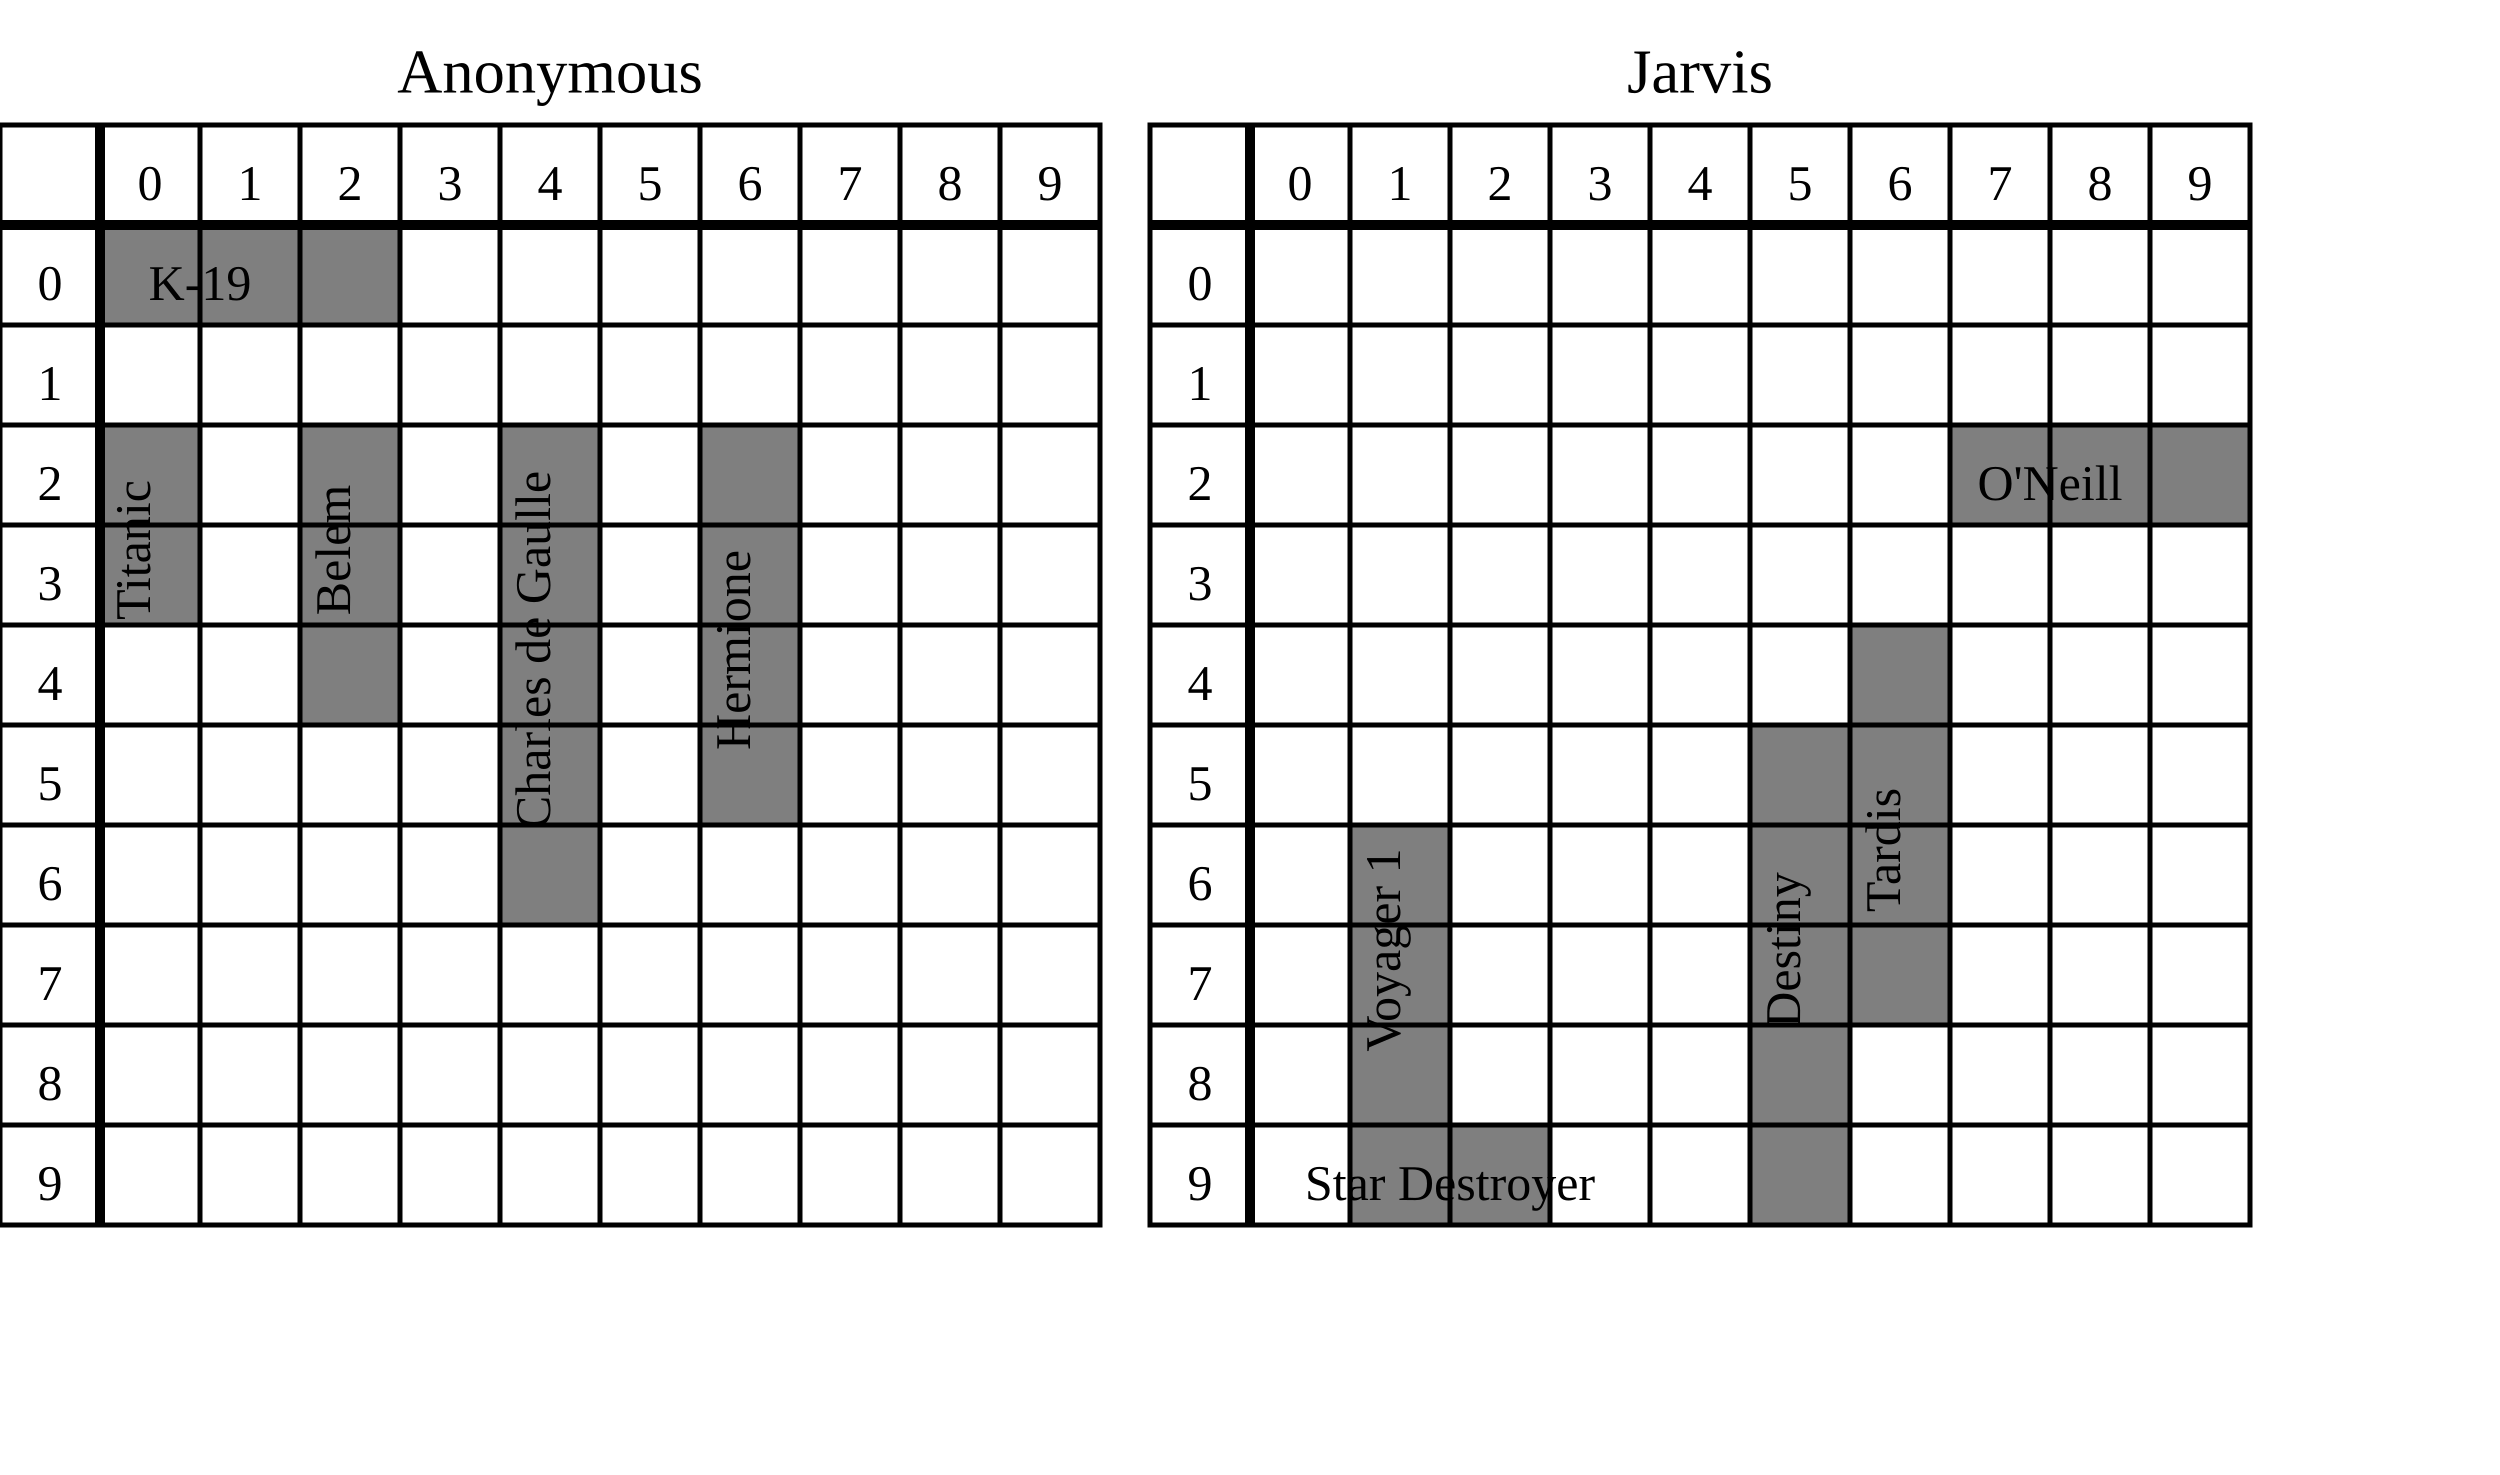
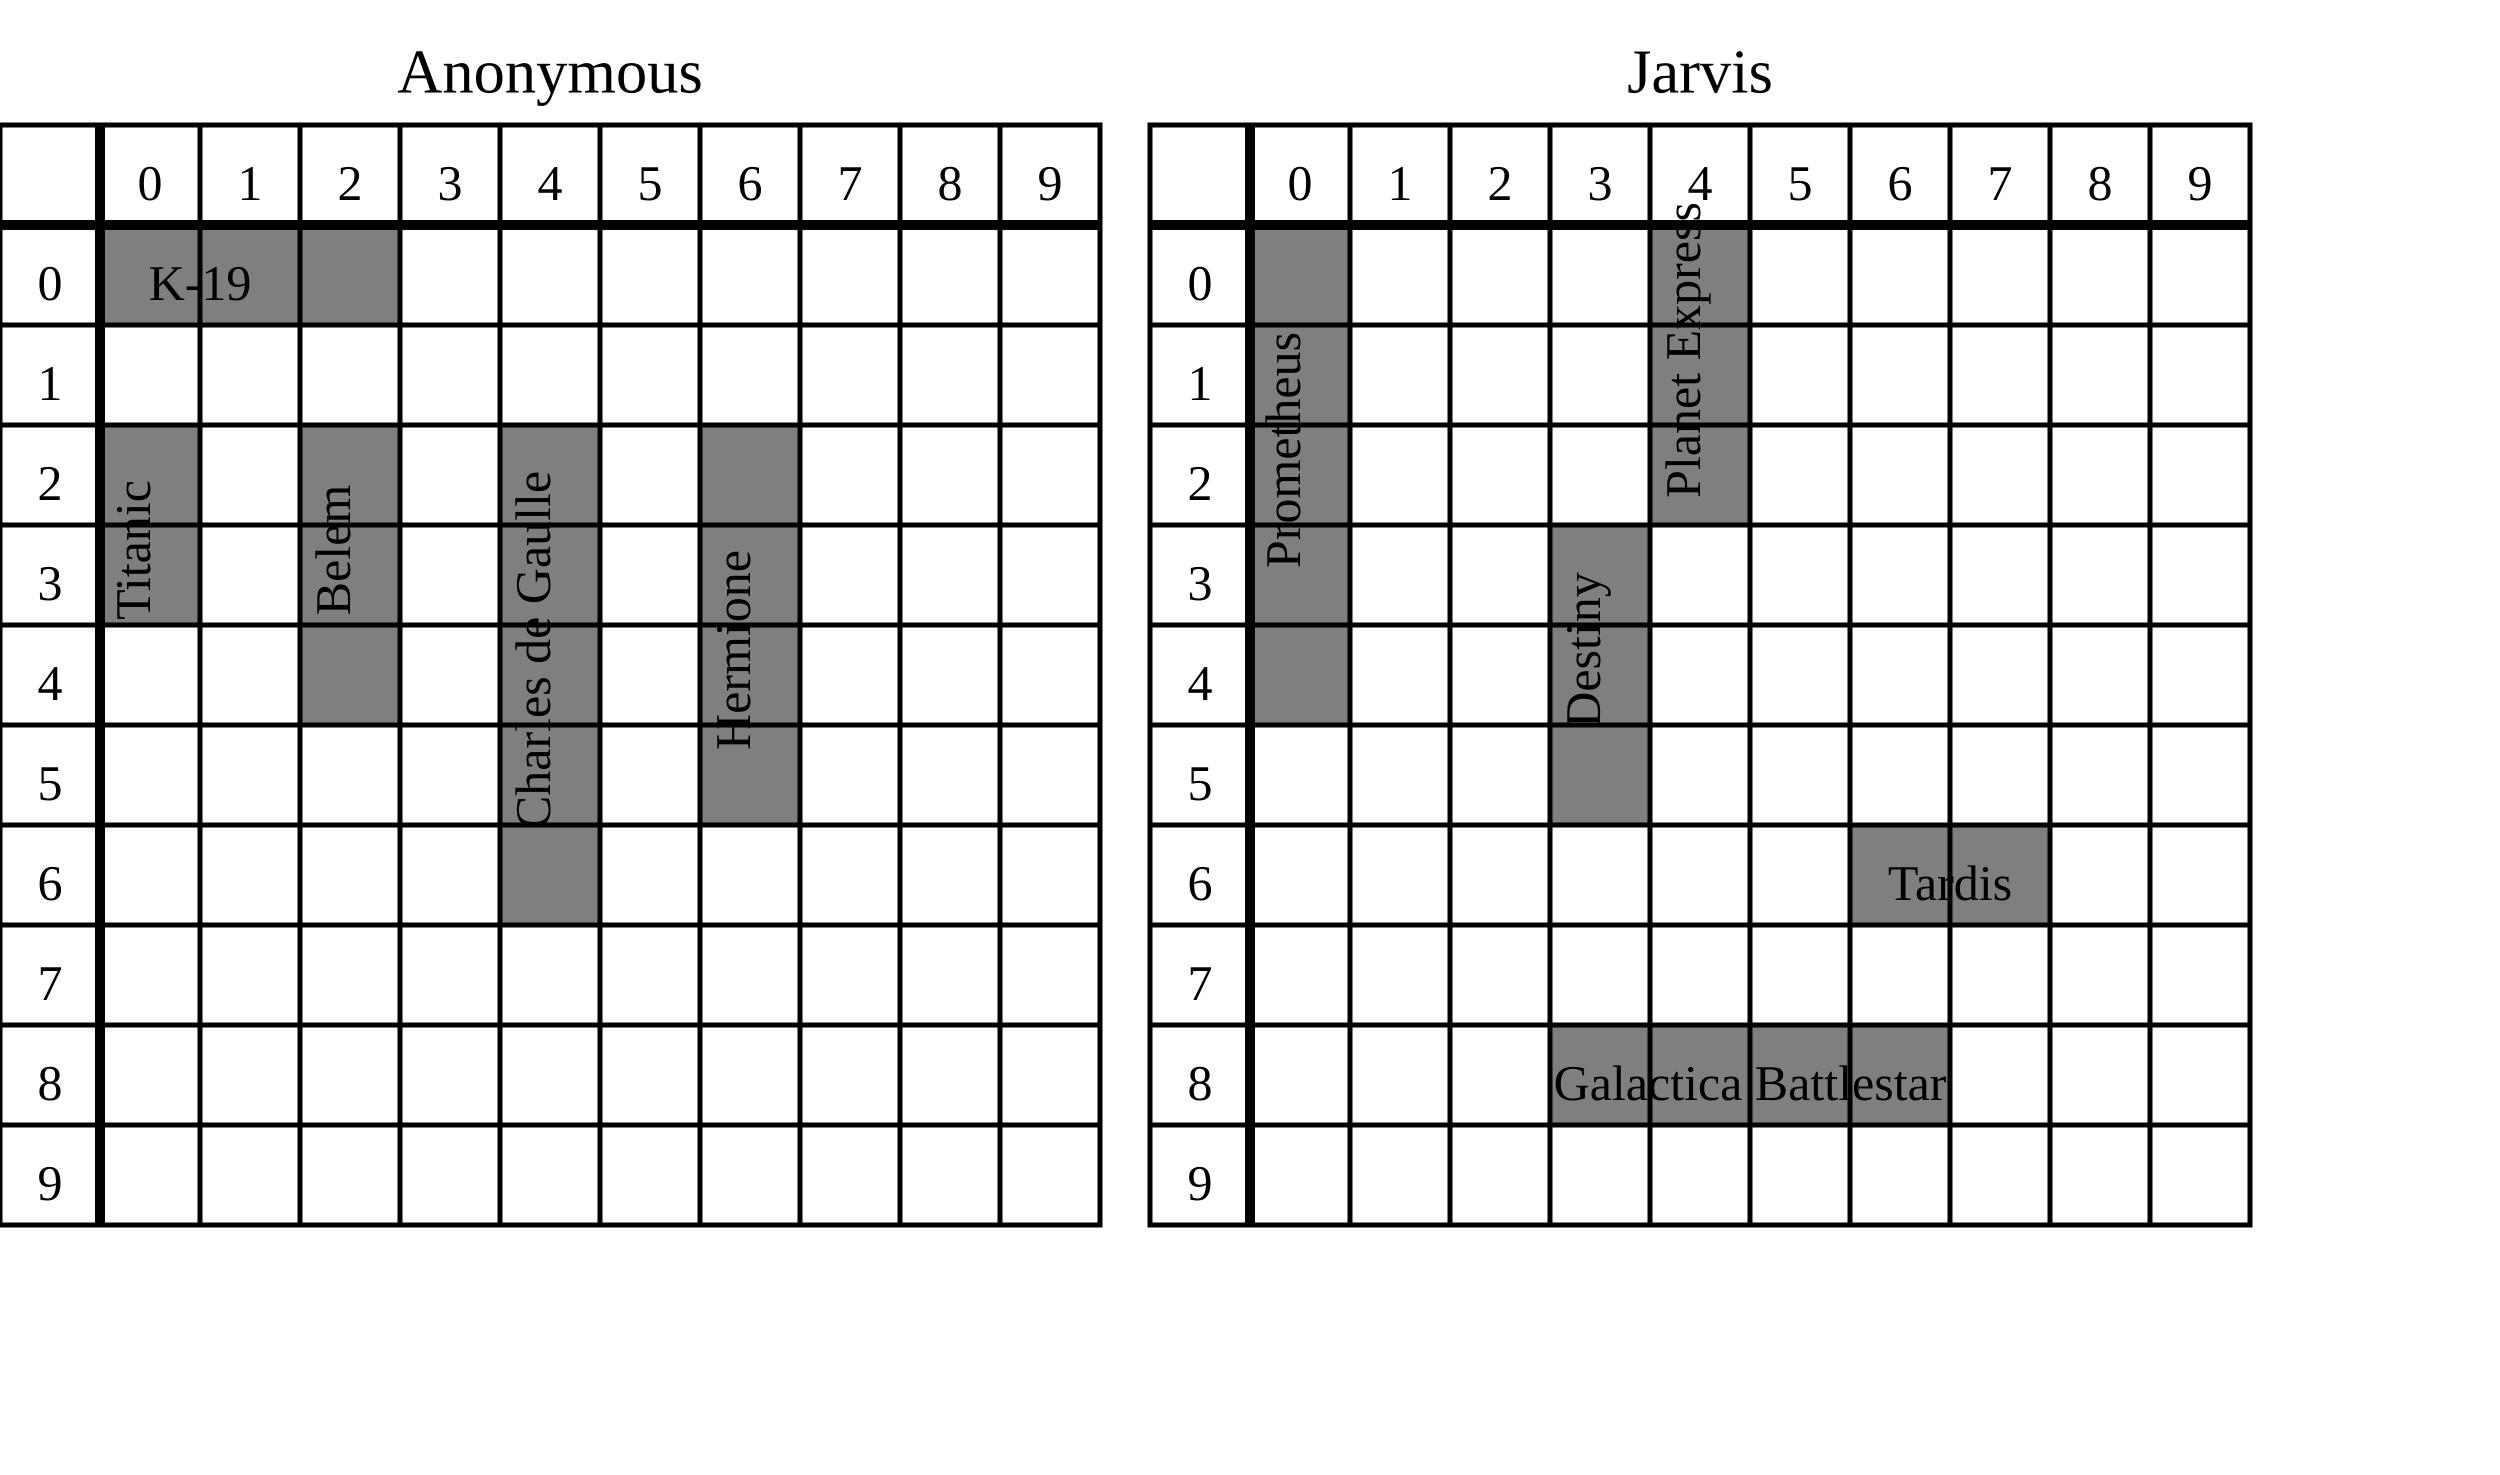
<svg xmlns="http://www.w3.org/2000/svg" version="1.1" width="1000" height="590">
  <text x="220" y="25" transform="translate(0, 12) " alignment-baseline="central" fill="" text-anchor="middle" font-size="25">Anonymous</text>
  <g transform="translate(0, 50)">
    <g>
      <rect x="0" y="0" width="440" height="440" style="fill:rgb(255,255,255);stroke-width:2;stroke:rgb(0,0,0)" />
      <line x1="40" y1="0" x2="40" y2="440" style="stroke:rgb(0,0,0);stroke-width:4" />
      <line x1="0" y1="40" x2="440" y2="40" style="stroke:rgb(0,0,0);stroke-width:4" />
      <line x1="80" y1="0" x2="80" y2="440" style="stroke:rgb(0,0,0);stroke-width:2" />
      <line x1="0" y1="80" x2="440" y2="80" style="stroke:rgb(0,0,0);stroke-width:2" />
      <line x1="120" y1="0" x2="120" y2="440" style="stroke:rgb(0,0,0);stroke-width:2" />
      <line x1="0" y1="120" x2="440" y2="120" style="stroke:rgb(0,0,0);stroke-width:2" />
      <line x1="160" y1="0" x2="160" y2="440" style="stroke:rgb(0,0,0);stroke-width:2" />
      <line x1="0" y1="160" x2="440" y2="160" style="stroke:rgb(0,0,0);stroke-width:2" />
      <line x1="200" y1="0" x2="200" y2="440" style="stroke:rgb(0,0,0);stroke-width:2" />
      <line x1="0" y1="200" x2="440" y2="200" style="stroke:rgb(0,0,0);stroke-width:2" />
      <line x1="240" y1="0" x2="240" y2="440" style="stroke:rgb(0,0,0);stroke-width:2" />
      <line x1="0" y1="240" x2="440" y2="240" style="stroke:rgb(0,0,0);stroke-width:2" />
      <line x1="280" y1="0" x2="280" y2="440" style="stroke:rgb(0,0,0);stroke-width:2" />
      <line x1="0" y1="280" x2="440" y2="280" style="stroke:rgb(0,0,0);stroke-width:2" />
      <line x1="320" y1="0" x2="320" y2="440" style="stroke:rgb(0,0,0);stroke-width:2" />
      <line x1="0" y1="320" x2="440" y2="320" style="stroke:rgb(0,0,0);stroke-width:2" />
      <line x1="360" y1="0" x2="360" y2="440" style="stroke:rgb(0,0,0);stroke-width:2" />
      <line x1="0" y1="360" x2="440" y2="360" style="stroke:rgb(0,0,0);stroke-width:2" />
      <line x1="400" y1="0" x2="400" y2="440" style="stroke:rgb(0,0,0);stroke-width:2" />
      <line x1="0" y1="400" x2="440" y2="400" style="stroke:rgb(0,0,0);stroke-width:2" />
      <text x="60" y="20" transform="translate(0, 10) " alignment-baseline="central" fill="" text-anchor="middle" font-size="20">0</text>
      <text x="20" y="60" transform="translate(0, 10) " alignment-baseline="central" fill="" text-anchor="middle" font-size="20">0</text>
      <text x="100" y="20" transform="translate(0, 10) " alignment-baseline="central" fill="" text-anchor="middle" font-size="20">1</text>
      <text x="20" y="100" transform="translate(0, 10) " alignment-baseline="central" fill="" text-anchor="middle" font-size="20">1</text>
      <text x="140" y="20" transform="translate(0, 10) " alignment-baseline="central" fill="" text-anchor="middle" font-size="20">2</text>
      <text x="20" y="140" transform="translate(0, 10) " alignment-baseline="central" fill="" text-anchor="middle" font-size="20">2</text>
      <text x="180" y="20" transform="translate(0, 10) " alignment-baseline="central" fill="" text-anchor="middle" font-size="20">3</text>
      <text x="20" y="180" transform="translate(0, 10) " alignment-baseline="central" fill="" text-anchor="middle" font-size="20">3</text>
      <text x="220" y="20" transform="translate(0, 10) " alignment-baseline="central" fill="" text-anchor="middle" font-size="20">4</text>
      <text x="20" y="220" transform="translate(0, 10) " alignment-baseline="central" fill="" text-anchor="middle" font-size="20">4</text>
      <text x="260" y="20" transform="translate(0, 10) " alignment-baseline="central" fill="" text-anchor="middle" font-size="20">5</text>
      <text x="20" y="260" transform="translate(0, 10) " alignment-baseline="central" fill="" text-anchor="middle" font-size="20">5</text>
      <text x="300" y="20" transform="translate(0, 10) " alignment-baseline="central" fill="" text-anchor="middle" font-size="20">6</text>
      <text x="20" y="300" transform="translate(0, 10) " alignment-baseline="central" fill="" text-anchor="middle" font-size="20">6</text>
      <text x="340" y="20" transform="translate(0, 10) " alignment-baseline="central" fill="" text-anchor="middle" font-size="20">7</text>
      <text x="20" y="340" transform="translate(0, 10) " alignment-baseline="central" fill="" text-anchor="middle" font-size="20">7</text>
      <text x="380" y="20" transform="translate(0, 10) " alignment-baseline="central" fill="" text-anchor="middle" font-size="20">8</text>
      <text x="20" y="380" transform="translate(0, 10) " alignment-baseline="central" fill="" text-anchor="middle" font-size="20">8</text>
      <text x="420" y="20" transform="translate(0, 10) " alignment-baseline="central" fill="" text-anchor="middle" font-size="20">9</text>
      <text x="20" y="420" transform="translate(0, 10) " alignment-baseline="central" fill="" text-anchor="middle" font-size="20">9</text>
    </g>
    <rect x="280" y="120" width="40" height="160" style="fill:rgb(0,0,0);fill-opacity:0.5;" />
    <text x="300" y="200" transform="translate(0, 10) rotate(-90, 300, 200)" alignment-baseline="central" fill="" text-anchor="middle" font-size="20">Hermione</text>
    <rect x="40" y="40" width="120" height="40" style="fill:rgb(0,0,0);fill-opacity:0.5;" />
    <text x="80" y="60" transform="translate(0, 10) " alignment-baseline="central" fill="" text-anchor="middle" font-size="20">K-19</text>
    <rect x="40" y="120" width="40" height="80" style="fill:rgb(0,0,0);fill-opacity:0.5;" />
    <text x="60" y="160" transform="translate(0, 10) rotate(-90, 60, 160)" alignment-baseline="central" fill="" text-anchor="middle" font-size="20">Titanic</text>
    <rect x="120" y="120" width="40" height="120" style="fill:rgb(0,0,0);fill-opacity:0.5;" />
    <text x="140" y="160" transform="translate(0, 10) rotate(-90, 140, 160)" alignment-baseline="central" fill="" text-anchor="middle" font-size="20">Belem</text>
    <rect x="200" y="120" width="40" height="200" style="fill:rgb(0,0,0);fill-opacity:0.5;" />
    <text x="220" y="200" transform="translate(0, 10) rotate(-90, 220, 200)" alignment-baseline="central" fill="" text-anchor="middle" font-size="20">Charles de Gaulle</text>
  </g>
  <text x="680" y="25" transform="translate(0, 12) " alignment-baseline="central" fill="" text-anchor="middle" font-size="25">Jarvis</text>
  <g transform="translate(460, 50)">
    <g>
      <rect x="0" y="0" width="440" height="440" style="fill:rgb(255,255,255);stroke-width:2;stroke:rgb(0,0,0)" />
      <line x1="40" y1="0" x2="40" y2="440" style="stroke:rgb(0,0,0);stroke-width:4" />
      <line x1="0" y1="40" x2="440" y2="40" style="stroke:rgb(0,0,0);stroke-width:4" />
      <line x1="80" y1="0" x2="80" y2="440" style="stroke:rgb(0,0,0);stroke-width:2" />
      <line x1="0" y1="80" x2="440" y2="80" style="stroke:rgb(0,0,0);stroke-width:2" />
      <line x1="120" y1="0" x2="120" y2="440" style="stroke:rgb(0,0,0);stroke-width:2" />
      <line x1="0" y1="120" x2="440" y2="120" style="stroke:rgb(0,0,0);stroke-width:2" />
      <line x1="160" y1="0" x2="160" y2="440" style="stroke:rgb(0,0,0);stroke-width:2" />
      <line x1="0" y1="160" x2="440" y2="160" style="stroke:rgb(0,0,0);stroke-width:2" />
      <line x1="200" y1="0" x2="200" y2="440" style="stroke:rgb(0,0,0);stroke-width:2" />
      <line x1="0" y1="200" x2="440" y2="200" style="stroke:rgb(0,0,0);stroke-width:2" />
      <line x1="240" y1="0" x2="240" y2="440" style="stroke:rgb(0,0,0);stroke-width:2" />
      <line x1="0" y1="240" x2="440" y2="240" style="stroke:rgb(0,0,0);stroke-width:2" />
      <line x1="280" y1="0" x2="280" y2="440" style="stroke:rgb(0,0,0);stroke-width:2" />
      <line x1="0" y1="280" x2="440" y2="280" style="stroke:rgb(0,0,0);stroke-width:2" />
      <line x1="320" y1="0" x2="320" y2="440" style="stroke:rgb(0,0,0);stroke-width:2" />
      <line x1="0" y1="320" x2="440" y2="320" style="stroke:rgb(0,0,0);stroke-width:2" />
      <line x1="360" y1="0" x2="360" y2="440" style="stroke:rgb(0,0,0);stroke-width:2" />
      <line x1="0" y1="360" x2="440" y2="360" style="stroke:rgb(0,0,0);stroke-width:2" />
      <line x1="400" y1="0" x2="400" y2="440" style="stroke:rgb(0,0,0);stroke-width:2" />
      <line x1="0" y1="400" x2="440" y2="400" style="stroke:rgb(0,0,0);stroke-width:2" />
      <text x="60" y="20" transform="translate(0, 10) " alignment-baseline="central" fill="" text-anchor="middle" font-size="20">0</text>
      <text x="20" y="60" transform="translate(0, 10) " alignment-baseline="central" fill="" text-anchor="middle" font-size="20">0</text>
      <text x="100" y="20" transform="translate(0, 10) " alignment-baseline="central" fill="" text-anchor="middle" font-size="20">1</text>
      <text x="20" y="100" transform="translate(0, 10) " alignment-baseline="central" fill="" text-anchor="middle" font-size="20">1</text>
      <text x="140" y="20" transform="translate(0, 10) " alignment-baseline="central" fill="" text-anchor="middle" font-size="20">2</text>
      <text x="20" y="140" transform="translate(0, 10) " alignment-baseline="central" fill="" text-anchor="middle" font-size="20">2</text>
      <text x="180" y="20" transform="translate(0, 10) " alignment-baseline="central" fill="" text-anchor="middle" font-size="20">3</text>
      <text x="20" y="180" transform="translate(0, 10) " alignment-baseline="central" fill="" text-anchor="middle" font-size="20">3</text>
      <text x="220" y="20" transform="translate(0, 10) " alignment-baseline="central" fill="" text-anchor="middle" font-size="20">4</text>
      <text x="20" y="220" transform="translate(0, 10) " alignment-baseline="central" fill="" text-anchor="middle" font-size="20">4</text>
      <text x="260" y="20" transform="translate(0, 10) " alignment-baseline="central" fill="" text-anchor="middle" font-size="20">5</text>
      <text x="20" y="260" transform="translate(0, 10) " alignment-baseline="central" fill="" text-anchor="middle" font-size="20">5</text>
      <text x="300" y="20" transform="translate(0, 10) " alignment-baseline="central" fill="" text-anchor="middle" font-size="20">6</text>
      <text x="20" y="300" transform="translate(0, 10) " alignment-baseline="central" fill="" text-anchor="middle" font-size="20">6</text>
      <text x="340" y="20" transform="translate(0, 10) " alignment-baseline="central" fill="" text-anchor="middle" font-size="20">7</text>
      <text x="20" y="340" transform="translate(0, 10) " alignment-baseline="central" fill="" text-anchor="middle" font-size="20">7</text>
      <text x="380" y="20" transform="translate(0, 10) " alignment-baseline="central" fill="" text-anchor="middle" font-size="20">8</text>
      <text x="20" y="380" transform="translate(0, 10) " alignment-baseline="central" fill="" text-anchor="middle" font-size="20">8</text>
      <text x="420" y="20" transform="translate(0, 10) " alignment-baseline="central" fill="" text-anchor="middle" font-size="20">9</text>
      <text x="20" y="420" transform="translate(0, 10) " alignment-baseline="central" fill="" text-anchor="middle" font-size="20">9</text>
    </g>
-     <rect x="280" y="200" width="40" height="160" style="fill:rgb(0,0,0);fill-opacity:0.5;" />
-     <text x="300" y="280" transform="translate(0, 10) rotate(-90, 300, 280)" alignment-baseline="central" fill="" text-anchor="middle" font-size="20">Tardis</text>
-     <rect x="320" y="120" width="120" height="40" style="fill:rgb(0,0,0);fill-opacity:0.5;" />
-     <text x="360" y="140" transform="translate(0, 10) " alignment-baseline="central" fill="" text-anchor="middle" font-size="20">O'Neill</text>
-     <rect x="80" y="400" width="80" height="40" style="fill:rgb(0,0,0);fill-opacity:0.5;" />
-     <text x="120" y="420" transform="translate(0, 10) " alignment-baseline="central" fill="" text-anchor="middle" font-size="20">Star Destroyer</text>
-     <rect x="80" y="280" width="40" height="120" style="fill:rgb(0,0,0);fill-opacity:0.5;" />
-     <text x="100" y="320" transform="translate(0, 10) rotate(-90, 100, 320)" alignment-baseline="central" fill="" text-anchor="middle" font-size="20">Voyager 1</text>
-     <rect x="240" y="240" width="40" height="200" style="fill:rgb(0,0,0);fill-opacity:0.5;" />
-     <text x="260" y="320" transform="translate(0, 10) rotate(-90, 260, 320)" alignment-baseline="central" fill="" text-anchor="middle" font-size="20">Destiny</text>
+     <rect x="160" y="360" width="160" height="40" style="fill:rgb(0,0,0);fill-opacity:0.5;" />
+     <text x="240" y="380" transform="translate(0, 10) " alignment-baseline="central" fill="" text-anchor="middle" font-size="20">Galactica Battlestar</text>
+     <rect x="160" y="160" width="40" height="120" style="fill:rgb(0,0,0);fill-opacity:0.5;" />
+     <text x="180" y="200" transform="translate(0, 10) rotate(-90, 180, 200)" alignment-baseline="central" fill="" text-anchor="middle" font-size="20">Destiny</text>
+     <rect x="280" y="280" width="80" height="40" style="fill:rgb(0,0,0);fill-opacity:0.5;" />
+     <text x="320" y="300" transform="translate(0, 10) " alignment-baseline="central" fill="" text-anchor="middle" font-size="20">Tardis</text>
+     <rect x="200" y="40" width="40" height="120" style="fill:rgb(0,0,0);fill-opacity:0.5;" />
+     <text x="220" y="80" transform="translate(0, 10) rotate(-90, 220, 80)" alignment-baseline="central" fill="" text-anchor="middle" font-size="20">Planet Express</text>
+     <rect x="40" y="40" width="40" height="200" style="fill:rgb(0,0,0);fill-opacity:0.5;" />
+     <text x="60" y="120" transform="translate(0, 10) rotate(-90, 60, 120)" alignment-baseline="central" fill="" text-anchor="middle" font-size="20">Prometheus</text>
  </g>
</svg>
